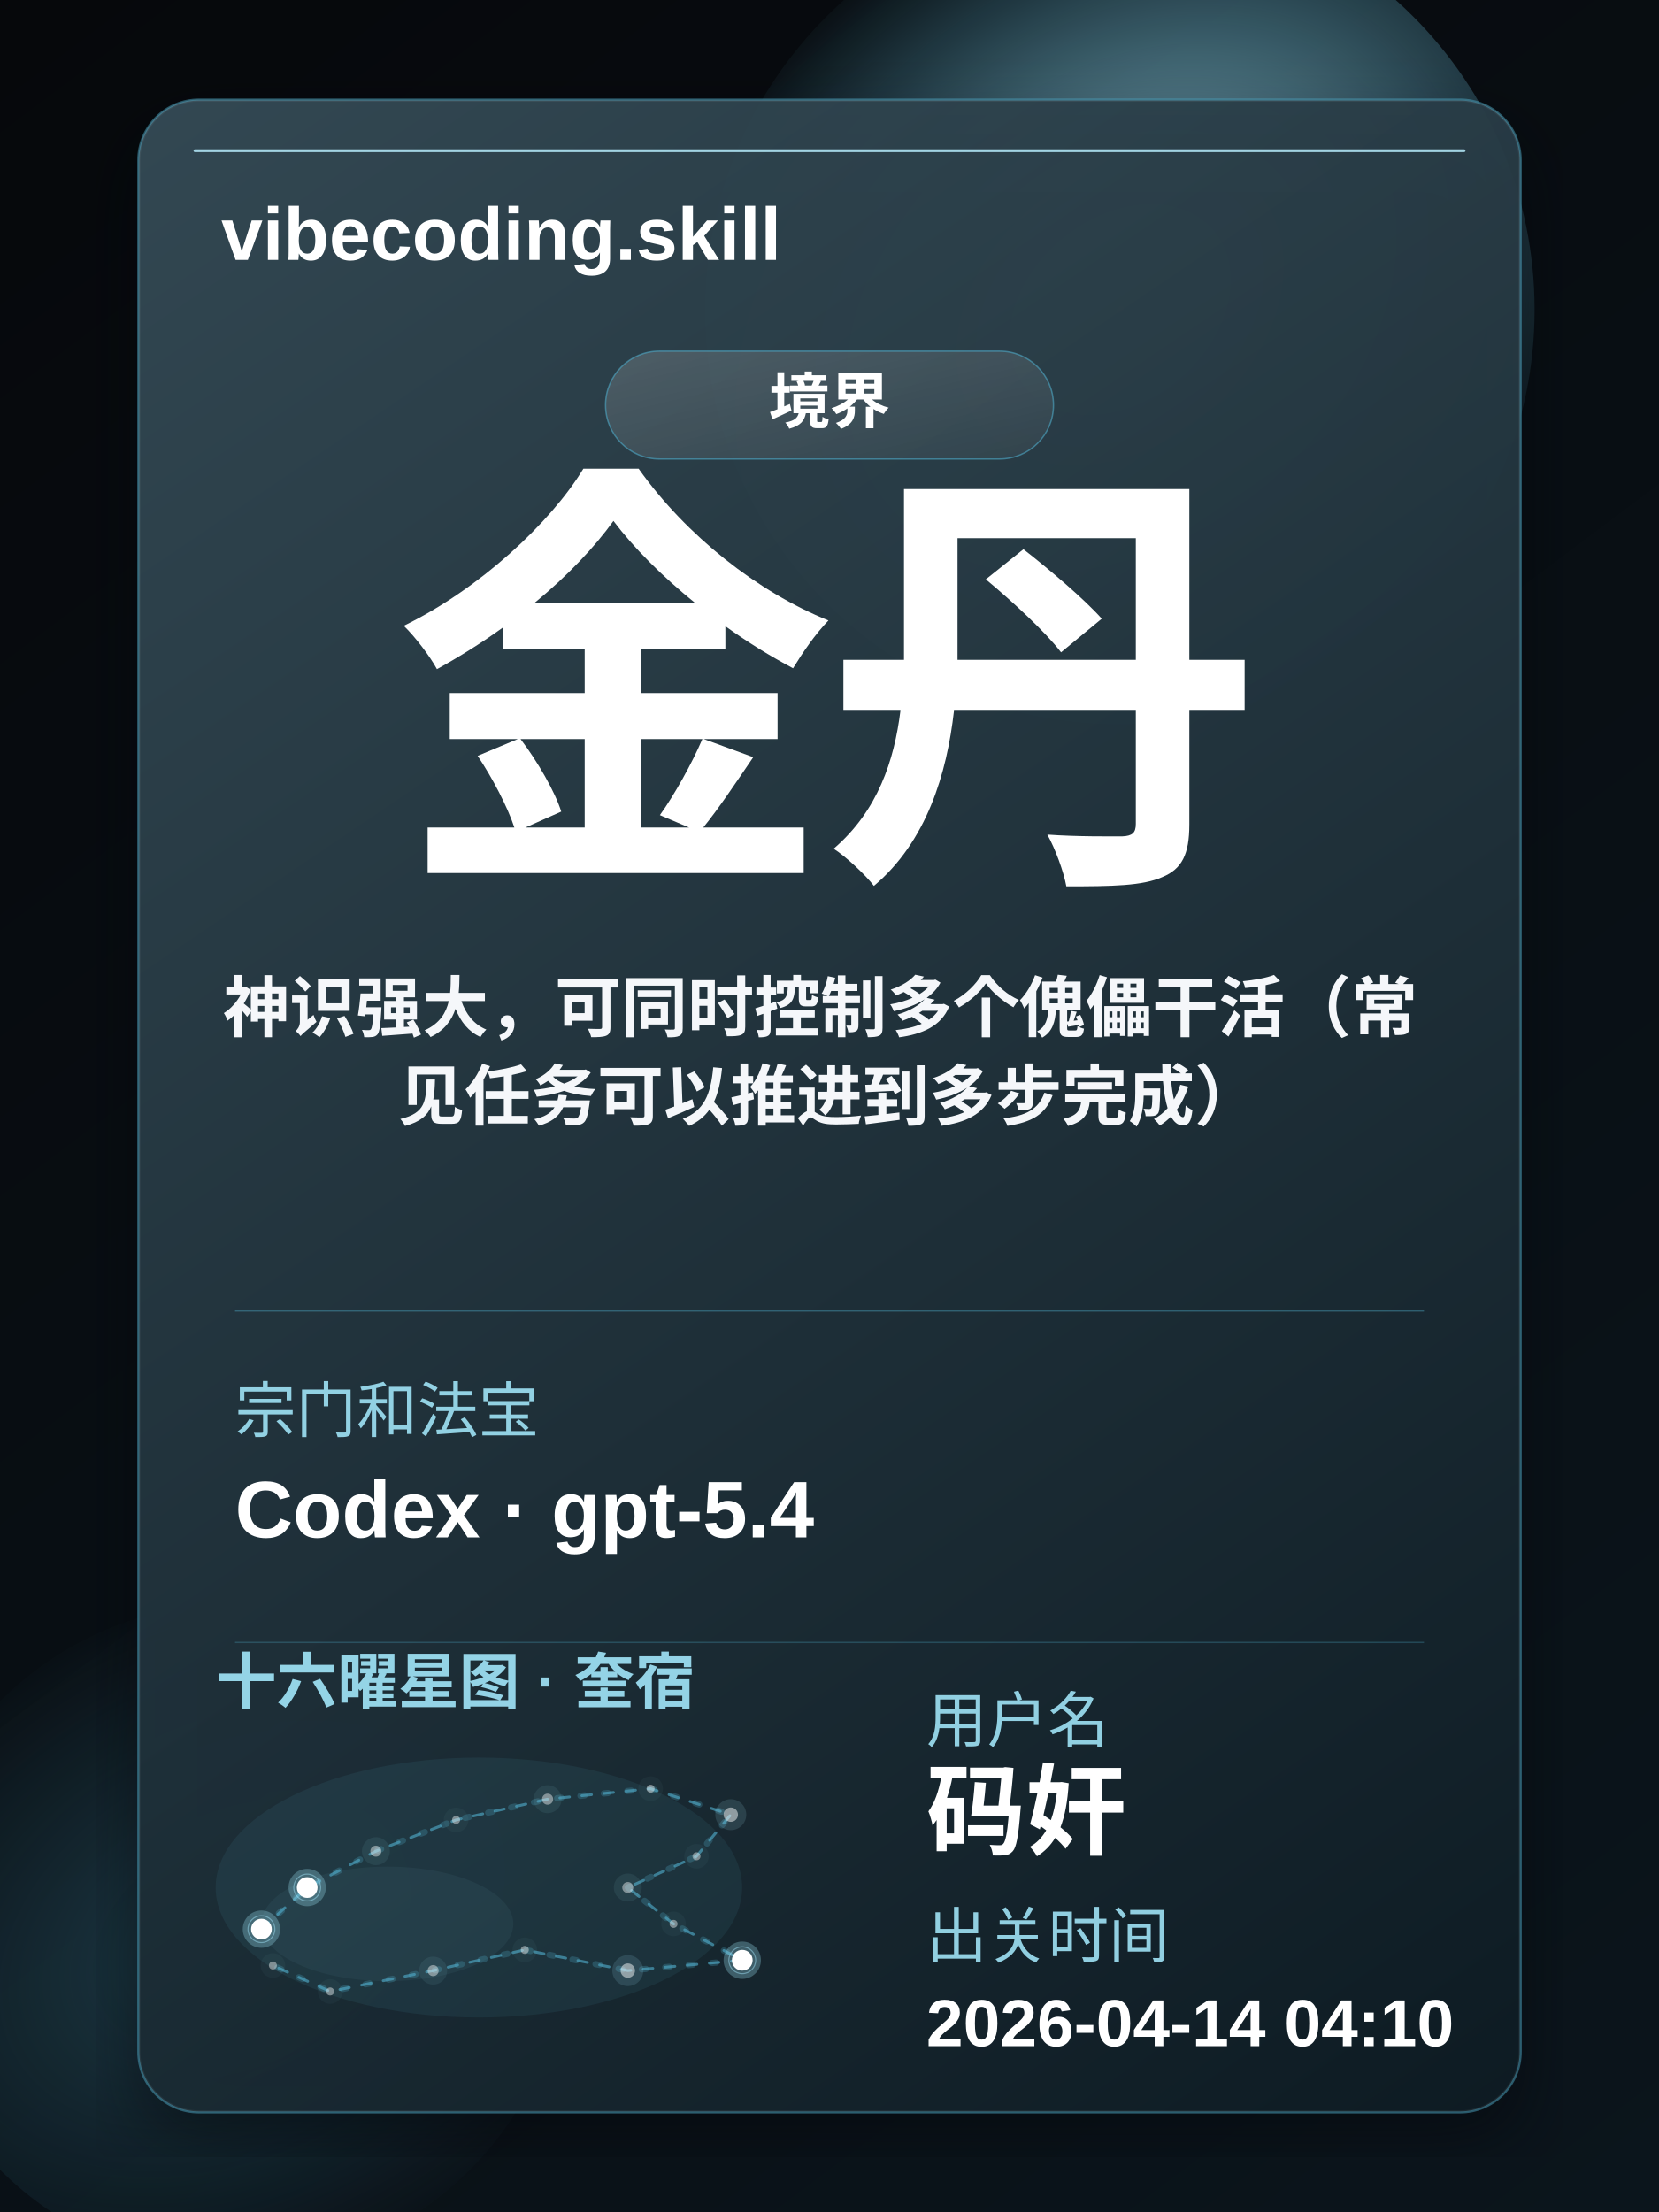
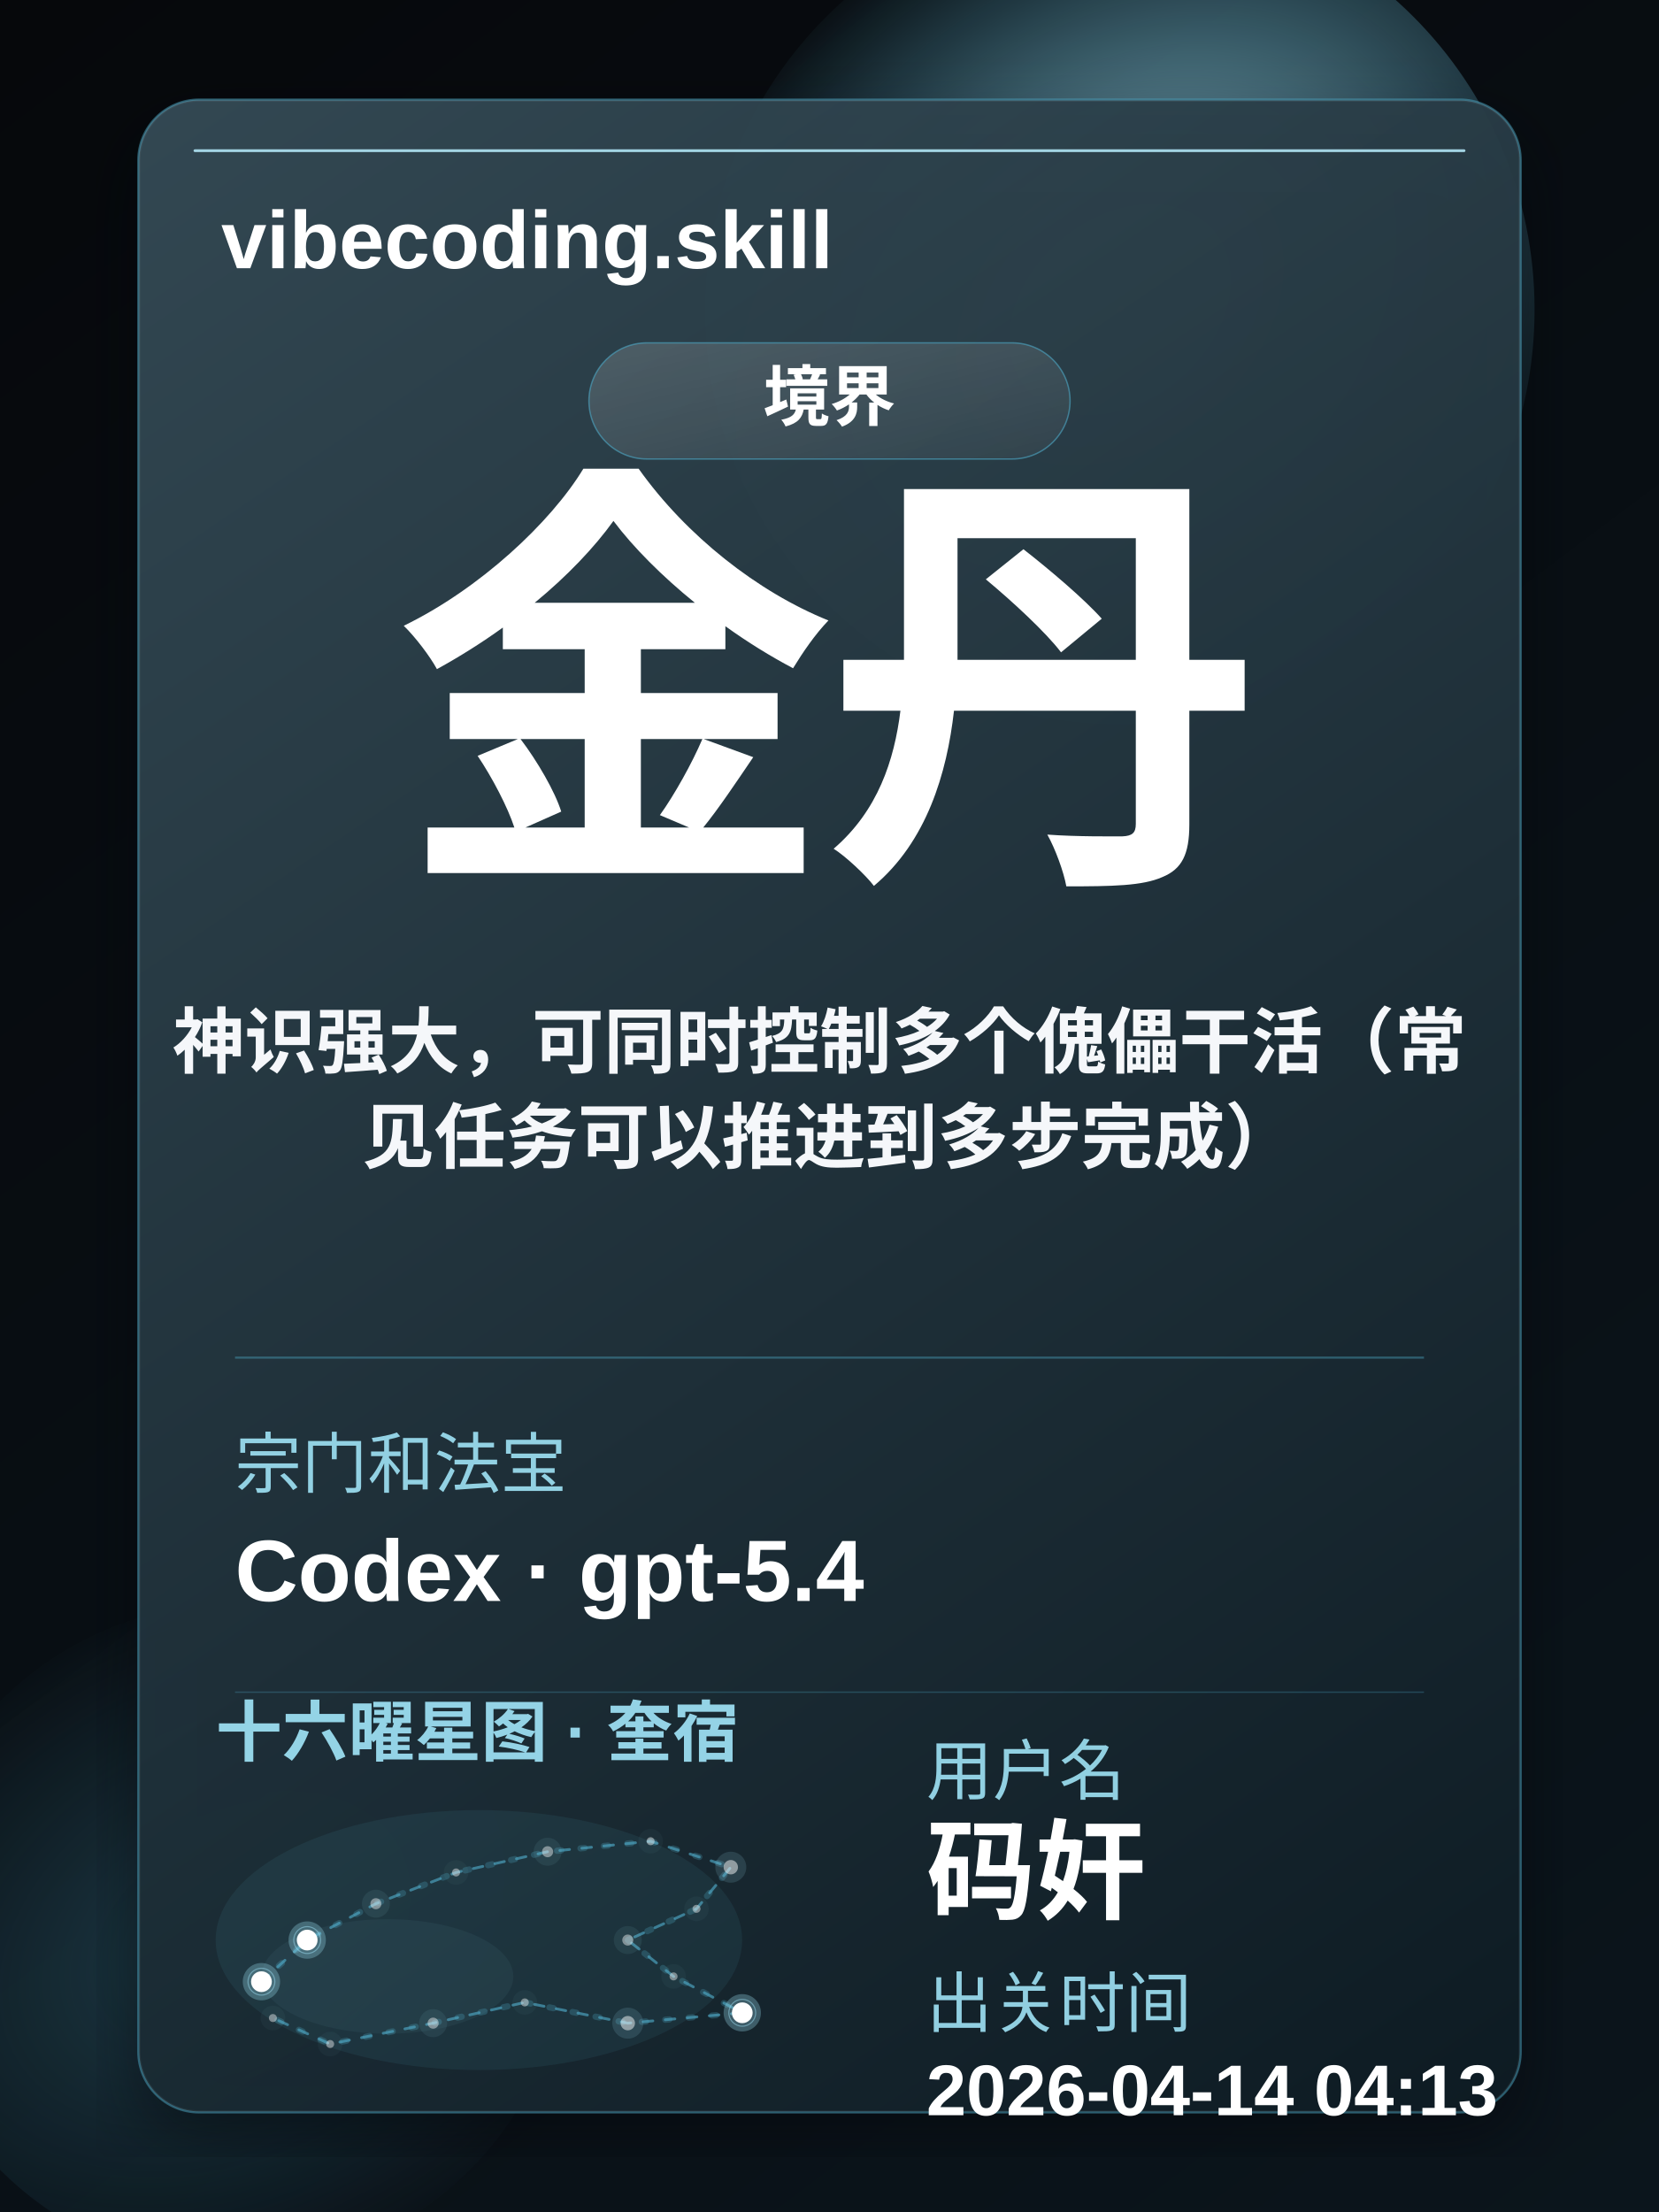
<svg xmlns="http://www.w3.org/2000/svg" width="1200" height="1600" viewBox="0 0 1200 1600" fill="none">
  <defs>
    <style>
      @font-face { font-family: 'CardDisplay'; src: url('file:///System/Library/Fonts/SFNS.ttf'); }
      @font-face { font-family: 'CardBody'; src: url('file:///System/Library/Fonts/SFNS.ttf'); }
      @font-face { font-family: 'CardCJK'; src: url('file:///System/Library/Fonts/Hiragino%20Sans%20GB.ttc'); }
      @font-face { font-family: 'CardUnicode'; src: url('file:///System/Library/Fonts/Supplemental/Arial%20Unicode.ttf'); }
    </style>
    <linearGradient id="bg" x1="0" y1="0" x2="1200" y2="1600" gradientUnits="userSpaceOnUse">
      <stop stop-color="#06080B" />
      <stop offset="1" stop-color="#0B151C" />
    </linearGradient>
    <radialGradient id="aura" cx="0" cy="0" r="1" gradientUnits="userSpaceOnUse" gradientTransform="translate(810 224) rotate(140) scale(418 312)">
      <stop stop-color="#B6E9F7" stop-opacity="0.88" />
      <stop offset="1" stop-color="#59BFE0" stop-opacity="0" />
    </radialGradient>
    <radialGradient id="auraBottom" cx="0" cy="0" r="1" gradientUnits="userSpaceOnUse" gradientTransform="translate(170 1400) rotate(-28) scale(356 248)">
      <stop stop-color="#59BFE0" stop-opacity="0.24" />
      <stop offset="1" stop-color="#59BFE0" stop-opacity="0" />
    </radialGradient>
    <linearGradient id="panel" x1="122" y1="86" x2="1082" y2="1506" gradientUnits="userSpaceOnUse">
      <stop stop-color="#344A55" stop-opacity="0.96" />
      <stop offset="1" stop-color="#0E1C24" stop-opacity="0.98" />
    </linearGradient>
    <linearGradient id="glass" x1="0" y1="0" x2="1" y2="1">
      <stop stop-color="#FFFFFF" stop-opacity="0.16" />
      <stop offset="1" stop-color="#FFFFFF" stop-opacity="0.04" />
    </linearGradient>
    <filter id="shadow" x="70" y="42" width="1060" height="1518" filterUnits="userSpaceOnUse" color-interpolation-filters="sRGB">
      <feFlood flood-opacity="0" result="BackgroundImageFix" />
      <feColorMatrix in="SourceAlpha" type="matrix" values="0 0 0 0 0 0 0 0 0 0 0 0 0 0 0 0 0 0 127 0" result="hardAlpha" />
      <feOffset dy="24" />
      <feGaussianBlur stdDeviation="26" />
      <feColorMatrix type="matrix" values="0 0 0 0 0.01 0 0 0 0 0.02 0 0 0 0 0.04 0 0 0 0.52 0" />
      <feBlend mode="normal" in2="BackgroundImageFix" result="effect1_dropShadow_0_1" />
      <feBlend mode="normal" in="SourceGraphic" in2="effect1_dropShadow_0_1" result="shape" />
    </filter>
  </defs>
  <rect width="1200" height="1600" fill="url(#bg)" />
  <circle cx="810" cy="224" r="300" fill="url(#aura)" />
  <circle cx="170" cy="1400" r="240" fill="url(#auraBottom)" />
  <g filter="url(#shadow)">
    <rect x="100" y="72" width="1000" height="1456" rx="44" fill="url(#panel)" stroke="rgba(78,169,199,0.48)" stroke-width="1.5" />
    <rect x="101" y="73" width="998" height="1454" rx="43" stroke="rgba(255,255,255,0.06)" />
  </g>
  <rect x="140" y="108" width="920" height="2" rx="1" fill="#B2E8F7" fill-opacity="0.88" />
-   <text x="160" y="188" fill="#FFFFFF" font-size="54" font-family="'CardDisplay', 'CardCJK', 'CardUnicode', 'SF Pro Display', 'PingFang SC', 'Helvetica Neue', Arial, sans-serif" font-weight="700">vibecoding.skill</text>
+   <text x="160" y="194" fill="#FFFFFF" font-size="59" font-family="'CardDisplay', 'CardCJK', 'CardUnicode', 'SF Pro Display', 'PingFang SC', 'Helvetica Neue', Arial, sans-serif" font-weight="700">vibecoding.skill</text>
  <g>
-     <rect x="438" y="254" width="324" height="78" rx="39" fill="url(#glass)" stroke="rgba(78,169,199,0.60)" />
-     <text x="600" y="306" fill="#FFFFFF" font-size="44" text-anchor="middle" font-family="'CardBody', 'CardCJK', 'CardUnicode', 'SF Pro Text', 'PingFang SC', 'Helvetica Neue', Arial, sans-serif" font-weight="600">境界</text>
+     <rect x="426" y="248" width="348" height="84" rx="42" fill="url(#glass)" stroke="rgba(78,169,199,0.60)" />
+     <text x="600" y="304" fill="#FFFFFF" font-size="48" text-anchor="middle" font-family="'CardBody', 'CardCJK', 'CardUnicode', 'SF Pro Text', 'PingFang SC', 'Helvetica Neue', Arial, sans-serif" font-weight="600">境界</text>
  </g>
  <text x="600" y="612" fill="#FFFFFF" font-size="320" text-anchor="middle" font-family="'CardDisplay', 'CardCJK', 'CardUnicode', 'SF Pro Display', 'PingFang SC', 'Helvetica Neue', Arial, sans-serif" font-weight="700" letter-spacing="-10">金丹</text>
-   <text x="600" y="746" fill="#F5F7FA" font-size="48" text-anchor="middle" font-family="'CardBody', 'CardCJK', 'CardUnicode', 'SF Pro Text', 'PingFang SC', 'Helvetica Neue', Arial, sans-serif" font-weight="600">
+   <text x="600" y="772" fill="#F5F7FA" font-size="52" text-anchor="middle" font-family="'CardBody', 'CardCJK', 'CardUnicode', 'SF Pro Text', 'PingFang SC', 'Helvetica Neue', Arial, sans-serif" font-weight="600">
    <tspan x="600" dy="0">神识强大，可同时控制多个傀儡干活（常</tspan>
-     <tspan x="600" dy="64">见任务可以推进到多步完成）</tspan>
+     <tspan x="600" dy="69">见任务可以推进到多步完成）</tspan>
  </text>
-   <line x1="170" y1="948" x2="1030" y2="948" stroke="rgba(78,169,199,0.42)" stroke-width="1.5" />
-   <text x="170" y="1036" fill="rgba(159,226,245,0.90)" font-size="44" font-family="'CardBody', 'CardCJK', 'CardUnicode', 'SF Pro Text', 'PingFang SC', 'Helvetica Neue', Arial, sans-serif" font-weight="500">宗门和法宝</text>
-   <text x="170" y="1112" fill="#FFFFFF" font-size="58" font-family="'CardDisplay', 'CardCJK', 'CardUnicode', 'SF Pro Display', 'PingFang SC', 'Helvetica Neue', Arial, sans-serif" font-weight="650">Codex · gpt-5.4</text>
-   <line x1="170" y1="1188" x2="1030" y2="1188" stroke="rgba(78,169,199,0.28)" />
-   <text x="156" y="1232" fill="rgba(159,226,245,0.92)" font-size="44" font-family="'CardBody', 'CardCJK', 'CardUnicode', 'SF Pro Text', 'PingFang SC', 'Helvetica Neue', Arial, sans-serif" font-weight="600">十六曜星图 · 奎宿</text>
-   <ellipse cx="346.4" cy="1365.3" rx="190.4" ry="94.0" fill="rgba(89,191,224,0.08)" />
-   <ellipse cx="280.2" cy="1391.6" rx="91.1" ry="41.4" fill="rgba(159,226,245,0.05)" />
-   <polyline points="189.1,1395.4 222.2,1365.3 271.9,1339.0 329.9,1316.4 396.1,1301.4 470.6,1293.8 528.6,1312.6 503.8,1342.7 454.1,1365.3 487.2,1391.6 536.9,1417.9 454.1,1425.4 379.6,1410.4 313.3,1425.4 238.8,1440.5 197.4,1421.7" fill="none" stroke="rgba(89,191,224,0.22)" stroke-width="4.5" stroke-linecap="round" stroke-linejoin="round" stroke-dasharray="3 14" />
-   <polyline points="189.1,1395.4 222.2,1365.3 271.9,1339.0 329.9,1316.4 396.1,1301.4 470.6,1293.8 528.6,1312.6 503.8,1342.7 454.1,1365.3 487.2,1391.6 536.9,1417.9 454.1,1425.4 379.6,1410.4 313.3,1425.4 238.8,1440.5 197.4,1421.7" fill="none" stroke="rgba(78,169,199,0.64)" stroke-width="2" stroke-linecap="round" stroke-linejoin="round" stroke-dasharray="7 9" />
-   <circle cx="189.1" cy="1395.4" r="13.5" fill="rgba(159,226,245,0.30)" />
-   <circle cx="189.1" cy="1395.4" r="9.7" fill="none" stroke="rgba(159,226,245,0.48)" stroke-width="0.8" />
-   <circle cx="189.1" cy="1395.4" r="7.5" fill="rgba(255,255,255,1.00)" />
-   <circle cx="222.2" cy="1365.3" r="13.5" fill="rgba(159,226,245,0.30)" />
-   <circle cx="222.2" cy="1365.3" r="9.7" fill="none" stroke="rgba(159,226,245,0.48)" stroke-width="0.8" />
-   <circle cx="222.2" cy="1365.3" r="7.5" fill="rgba(255,255,255,1.00)" />
-   <circle cx="271.9" cy="1339.0" r="10.1" fill="rgba(159,226,245,0.08)" />
-   <circle cx="271.9" cy="1339.0" r="4.0" fill="rgba(255,255,255,0.42)" />
-   <circle cx="329.9" cy="1316.4" r="8.9" fill="rgba(159,226,245,0.04)" />
-   <circle cx="329.9" cy="1316.4" r="2.9" fill="rgba(255,255,255,0.42)" />
-   <circle cx="396.1" cy="1301.4" r="10.1" fill="rgba(159,226,245,0.08)" />
-   <circle cx="396.1" cy="1301.4" r="4.0" fill="rgba(255,255,255,0.42)" />
-   <circle cx="470.6" cy="1293.8" r="8.9" fill="rgba(159,226,245,0.04)" />
-   <circle cx="470.6" cy="1293.8" r="2.9" fill="rgba(255,255,255,0.42)" />
-   <circle cx="528.6" cy="1312.6" r="11.2" fill="rgba(159,226,245,0.14)" />
-   <circle cx="528.6" cy="1312.6" r="5.2" fill="rgba(255,255,255,0.48)" />
-   <circle cx="503.8" cy="1342.7" r="8.9" fill="rgba(159,226,245,0.04)" />
-   <circle cx="503.8" cy="1342.7" r="2.9" fill="rgba(255,255,255,0.42)" />
-   <circle cx="454.1" cy="1365.3" r="10.1" fill="rgba(159,226,245,0.08)" />
-   <circle cx="454.1" cy="1365.3" r="4.0" fill="rgba(255,255,255,0.42)" />
-   <circle cx="487.2" cy="1391.6" r="8.9" fill="rgba(159,226,245,0.04)" />
-   <circle cx="487.2" cy="1391.6" r="2.9" fill="rgba(255,255,255,0.42)" />
-   <circle cx="536.9" cy="1417.9" r="13.5" fill="rgba(159,226,245,0.30)" />
-   <circle cx="536.9" cy="1417.9" r="9.7" fill="none" stroke="rgba(159,226,245,0.48)" stroke-width="0.8" />
-   <circle cx="536.9" cy="1417.9" r="7.5" fill="rgba(255,255,255,1.00)" />
-   <circle cx="454.1" cy="1425.4" r="11.2" fill="rgba(159,226,245,0.14)" />
-   <circle cx="454.1" cy="1425.4" r="5.2" fill="rgba(255,255,255,0.48)" />
-   <circle cx="379.6" cy="1410.4" r="8.9" fill="rgba(159,226,245,0.04)" />
-   <circle cx="379.6" cy="1410.4" r="2.9" fill="rgba(255,255,255,0.42)" />
-   <circle cx="313.3" cy="1425.4" r="10.1" fill="rgba(159,226,245,0.08)" />
-   <circle cx="313.3" cy="1425.4" r="4.0" fill="rgba(255,255,255,0.42)" />
-   <circle cx="238.8" cy="1440.5" r="8.9" fill="rgba(159,226,245,0.04)" />
-   <circle cx="238.8" cy="1440.5" r="2.9" fill="rgba(255,255,255,0.42)" />
-   <circle cx="197.4" cy="1421.7" r="8.9" fill="rgba(159,226,245,0.04)" />
-   <circle cx="197.4" cy="1421.7" r="2.9" fill="rgba(255,255,255,0.42)" />
-   <text x="670" y="1260" fill="rgba(159,226,245,0.90)" font-size="44" font-family="'CardBody', 'CardCJK', 'CardUnicode', 'SF Pro Text', 'PingFang SC', 'Helvetica Neue', Arial, sans-serif" font-weight="500">用户名</text>
-   <text x="670" y="1336" fill="#FFFFFF" font-size="72" font-family="'CardDisplay', 'CardCJK', 'CardUnicode', 'SF Pro Display', 'PingFang SC', 'Helvetica Neue', Arial, sans-serif" font-weight="650">码奸</text>
-   <text x="670" y="1416" fill="rgba(159,226,245,0.90)" font-size="44" font-family="'CardBody', 'CardCJK', 'CardUnicode', 'SF Pro Text', 'PingFang SC', 'Helvetica Neue', Arial, sans-serif" font-weight="500">出关时间</text>
-   <text x="670" y="1480" fill="#FFFFFF" font-size="48" font-family="'CardBody', 'CardCJK', 'CardUnicode', 'SF Pro Text', 'PingFang SC', 'Helvetica Neue', Arial, sans-serif" font-weight="600">2026-04-14 04:10</text>
+   <line x1="170" y1="982" x2="1030" y2="982" stroke="rgba(78,169,199,0.42)" stroke-width="1.5" />
+   <text x="170" y="1076" fill="rgba(159,226,245,0.90)" font-size="48" font-family="'CardBody', 'CardCJK', 'CardUnicode', 'SF Pro Text', 'PingFang SC', 'Helvetica Neue', Arial, sans-serif" font-weight="500">宗门和法宝</text>
+   <text x="170" y="1158" fill="#FFFFFF" font-size="63" font-family="'CardDisplay', 'CardCJK', 'CardUnicode', 'SF Pro Display', 'PingFang SC', 'Helvetica Neue', Arial, sans-serif" font-weight="650">Codex · gpt-5.4</text>
+   <line x1="170" y1="1224" x2="1030" y2="1224" stroke="rgba(78,169,199,0.28)" />
+   <text x="156" y="1270" fill="rgba(159,226,245,0.92)" font-size="48" font-family="'CardBody', 'CardCJK', 'CardUnicode', 'SF Pro Text', 'PingFang SC', 'Helvetica Neue', Arial, sans-serif" font-weight="600">十六曜星图 · 奎宿</text>
+   <ellipse cx="346.4" cy="1403.3" rx="190.4" ry="94.0" fill="rgba(89,191,224,0.08)" />
+   <ellipse cx="280.2" cy="1429.6" rx="91.1" ry="41.4" fill="rgba(159,226,245,0.05)" />
+   <polyline points="189.1,1433.4 222.2,1403.3 271.9,1377.0 329.9,1354.4 396.1,1339.4 470.6,1331.8 528.6,1350.6 503.8,1380.7 454.1,1403.3 487.2,1429.6 536.9,1455.9 454.1,1463.4 379.6,1448.4 313.3,1463.4 238.8,1478.5 197.4,1459.7" fill="none" stroke="rgba(89,191,224,0.22)" stroke-width="4.5" stroke-linecap="round" stroke-linejoin="round" stroke-dasharray="3 14" />
+   <polyline points="189.1,1433.4 222.2,1403.3 271.9,1377.0 329.9,1354.4 396.1,1339.4 470.6,1331.8 528.6,1350.6 503.8,1380.7 454.1,1403.3 487.2,1429.6 536.9,1455.9 454.1,1463.4 379.6,1448.4 313.3,1463.4 238.8,1478.5 197.4,1459.7" fill="none" stroke="rgba(78,169,199,0.64)" stroke-width="2" stroke-linecap="round" stroke-linejoin="round" stroke-dasharray="7 9" />
+   <circle cx="189.1" cy="1433.4" r="13.5" fill="rgba(159,226,245,0.30)" />
+   <circle cx="189.1" cy="1433.4" r="9.7" fill="none" stroke="rgba(159,226,245,0.48)" stroke-width="0.8" />
+   <circle cx="189.1" cy="1433.4" r="7.5" fill="rgba(255,255,255,1.00)" />
+   <circle cx="222.2" cy="1403.3" r="13.5" fill="rgba(159,226,245,0.30)" />
+   <circle cx="222.2" cy="1403.3" r="9.7" fill="none" stroke="rgba(159,226,245,0.48)" stroke-width="0.8" />
+   <circle cx="222.2" cy="1403.3" r="7.5" fill="rgba(255,255,255,1.00)" />
+   <circle cx="271.9" cy="1377.0" r="10.1" fill="rgba(159,226,245,0.08)" />
+   <circle cx="271.9" cy="1377.0" r="4.0" fill="rgba(255,255,255,0.42)" />
+   <circle cx="329.9" cy="1354.4" r="8.9" fill="rgba(159,226,245,0.04)" />
+   <circle cx="329.9" cy="1354.4" r="2.9" fill="rgba(255,255,255,0.42)" />
+   <circle cx="396.1" cy="1339.4" r="10.1" fill="rgba(159,226,245,0.08)" />
+   <circle cx="396.1" cy="1339.4" r="4.0" fill="rgba(255,255,255,0.42)" />
+   <circle cx="470.6" cy="1331.8" r="8.9" fill="rgba(159,226,245,0.04)" />
+   <circle cx="470.6" cy="1331.8" r="2.9" fill="rgba(255,255,255,0.42)" />
+   <circle cx="528.6" cy="1350.6" r="11.2" fill="rgba(159,226,245,0.14)" />
+   <circle cx="528.6" cy="1350.6" r="5.2" fill="rgba(255,255,255,0.48)" />
+   <circle cx="503.8" cy="1380.7" r="8.9" fill="rgba(159,226,245,0.04)" />
+   <circle cx="503.8" cy="1380.7" r="2.9" fill="rgba(255,255,255,0.42)" />
+   <circle cx="454.1" cy="1403.3" r="10.1" fill="rgba(159,226,245,0.08)" />
+   <circle cx="454.1" cy="1403.3" r="4.0" fill="rgba(255,255,255,0.42)" />
+   <circle cx="487.2" cy="1429.6" r="8.9" fill="rgba(159,226,245,0.04)" />
+   <circle cx="487.2" cy="1429.6" r="2.9" fill="rgba(255,255,255,0.42)" />
+   <circle cx="536.9" cy="1455.9" r="13.5" fill="rgba(159,226,245,0.30)" />
+   <circle cx="536.9" cy="1455.9" r="9.7" fill="none" stroke="rgba(159,226,245,0.48)" stroke-width="0.8" />
+   <circle cx="536.9" cy="1455.9" r="7.5" fill="rgba(255,255,255,1.00)" />
+   <circle cx="454.1" cy="1463.4" r="11.2" fill="rgba(159,226,245,0.14)" />
+   <circle cx="454.1" cy="1463.4" r="5.2" fill="rgba(255,255,255,0.48)" />
+   <circle cx="379.6" cy="1448.4" r="8.9" fill="rgba(159,226,245,0.04)" />
+   <circle cx="379.6" cy="1448.4" r="2.9" fill="rgba(255,255,255,0.42)" />
+   <circle cx="313.3" cy="1463.4" r="10.1" fill="rgba(159,226,245,0.08)" />
+   <circle cx="313.3" cy="1463.4" r="4.0" fill="rgba(255,255,255,0.42)" />
+   <circle cx="238.8" cy="1478.5" r="8.9" fill="rgba(159,226,245,0.04)" />
+   <circle cx="238.8" cy="1478.5" r="2.9" fill="rgba(255,255,255,0.42)" />
+   <circle cx="197.4" cy="1459.7" r="8.9" fill="rgba(159,226,245,0.04)" />
+   <circle cx="197.4" cy="1459.7" r="2.9" fill="rgba(255,255,255,0.42)" />
+   <text x="670" y="1298" fill="rgba(159,226,245,0.90)" font-size="48" font-family="'CardBody', 'CardCJK', 'CardUnicode', 'SF Pro Text', 'PingFang SC', 'Helvetica Neue', Arial, sans-serif" font-weight="500">用户名</text>
+   <text x="670" y="1382" fill="#FFFFFF" font-size="79" font-family="'CardDisplay', 'CardCJK', 'CardUnicode', 'SF Pro Display', 'PingFang SC', 'Helvetica Neue', Arial, sans-serif" font-weight="650">码奸</text>
+   <text x="670" y="1466" fill="rgba(159,226,245,0.90)" font-size="48" font-family="'CardBody', 'CardCJK', 'CardUnicode', 'SF Pro Text', 'PingFang SC', 'Helvetica Neue', Arial, sans-serif" font-weight="500">出关时间</text>
+   <text x="670" y="1530" fill="#FFFFFF" font-size="52" font-family="'CardBody', 'CardCJK', 'CardUnicode', 'SF Pro Text', 'PingFang SC', 'Helvetica Neue', Arial, sans-serif" font-weight="600">2026-04-14 04:13</text>
</svg>
